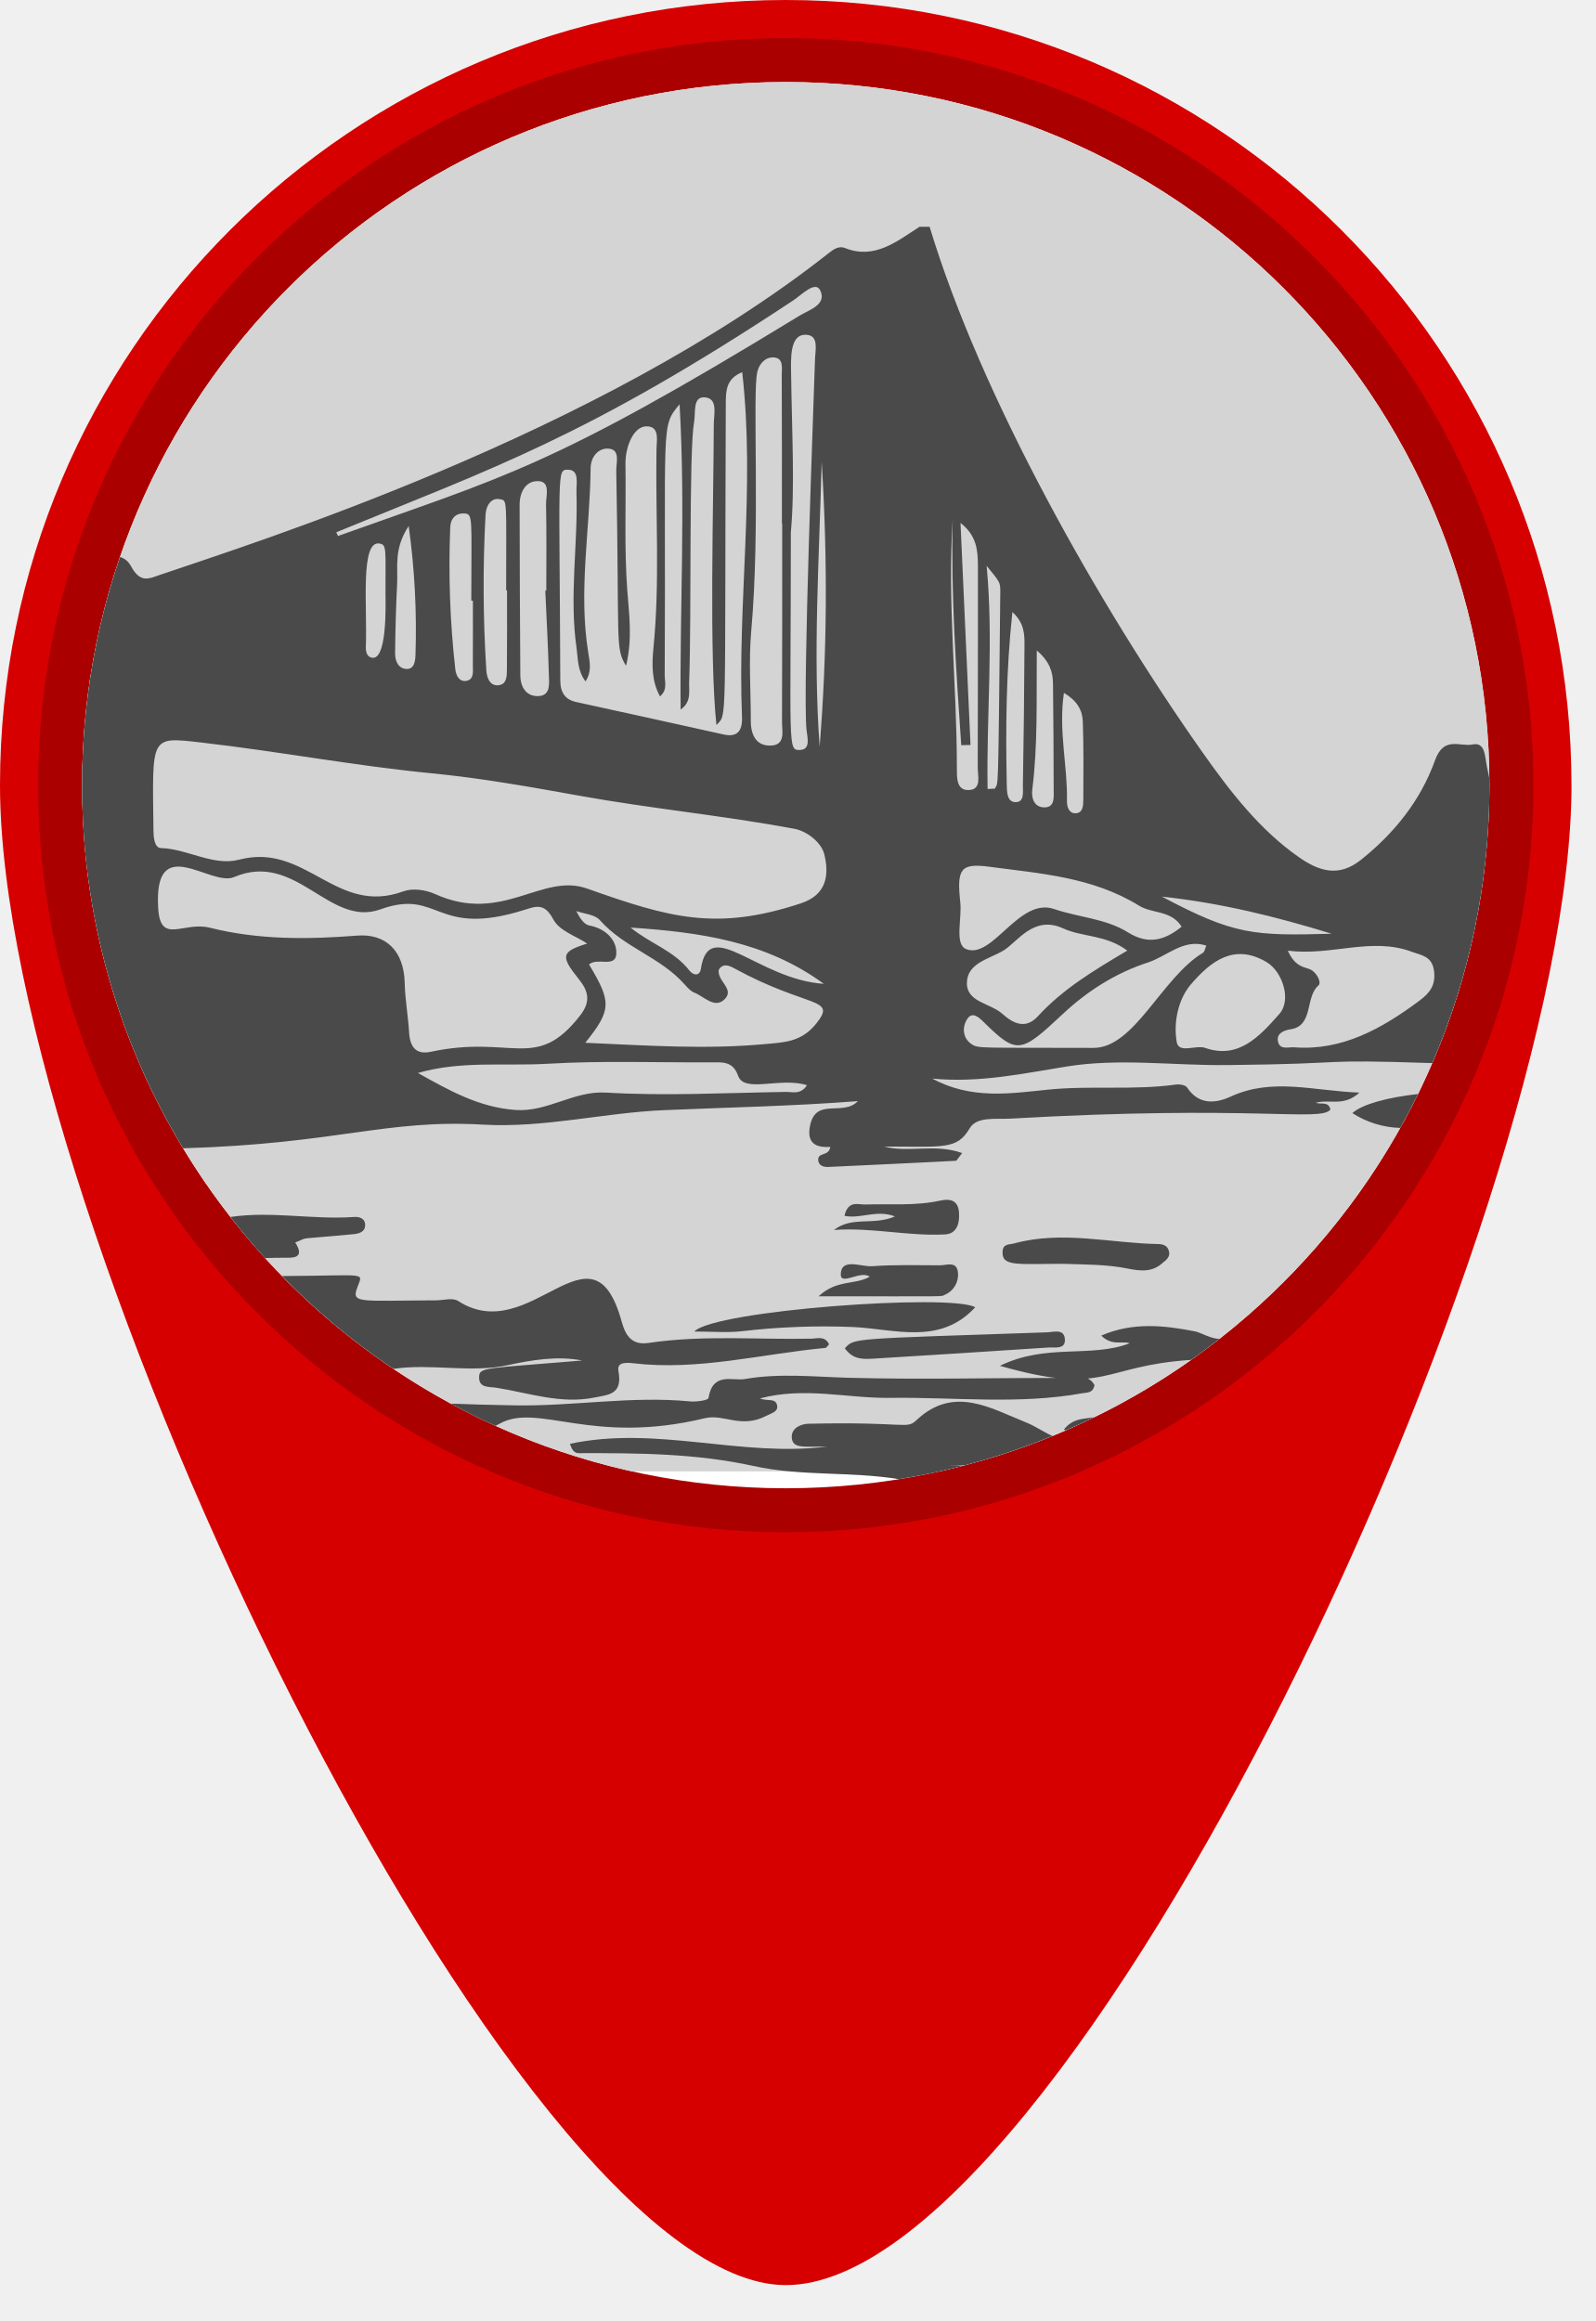
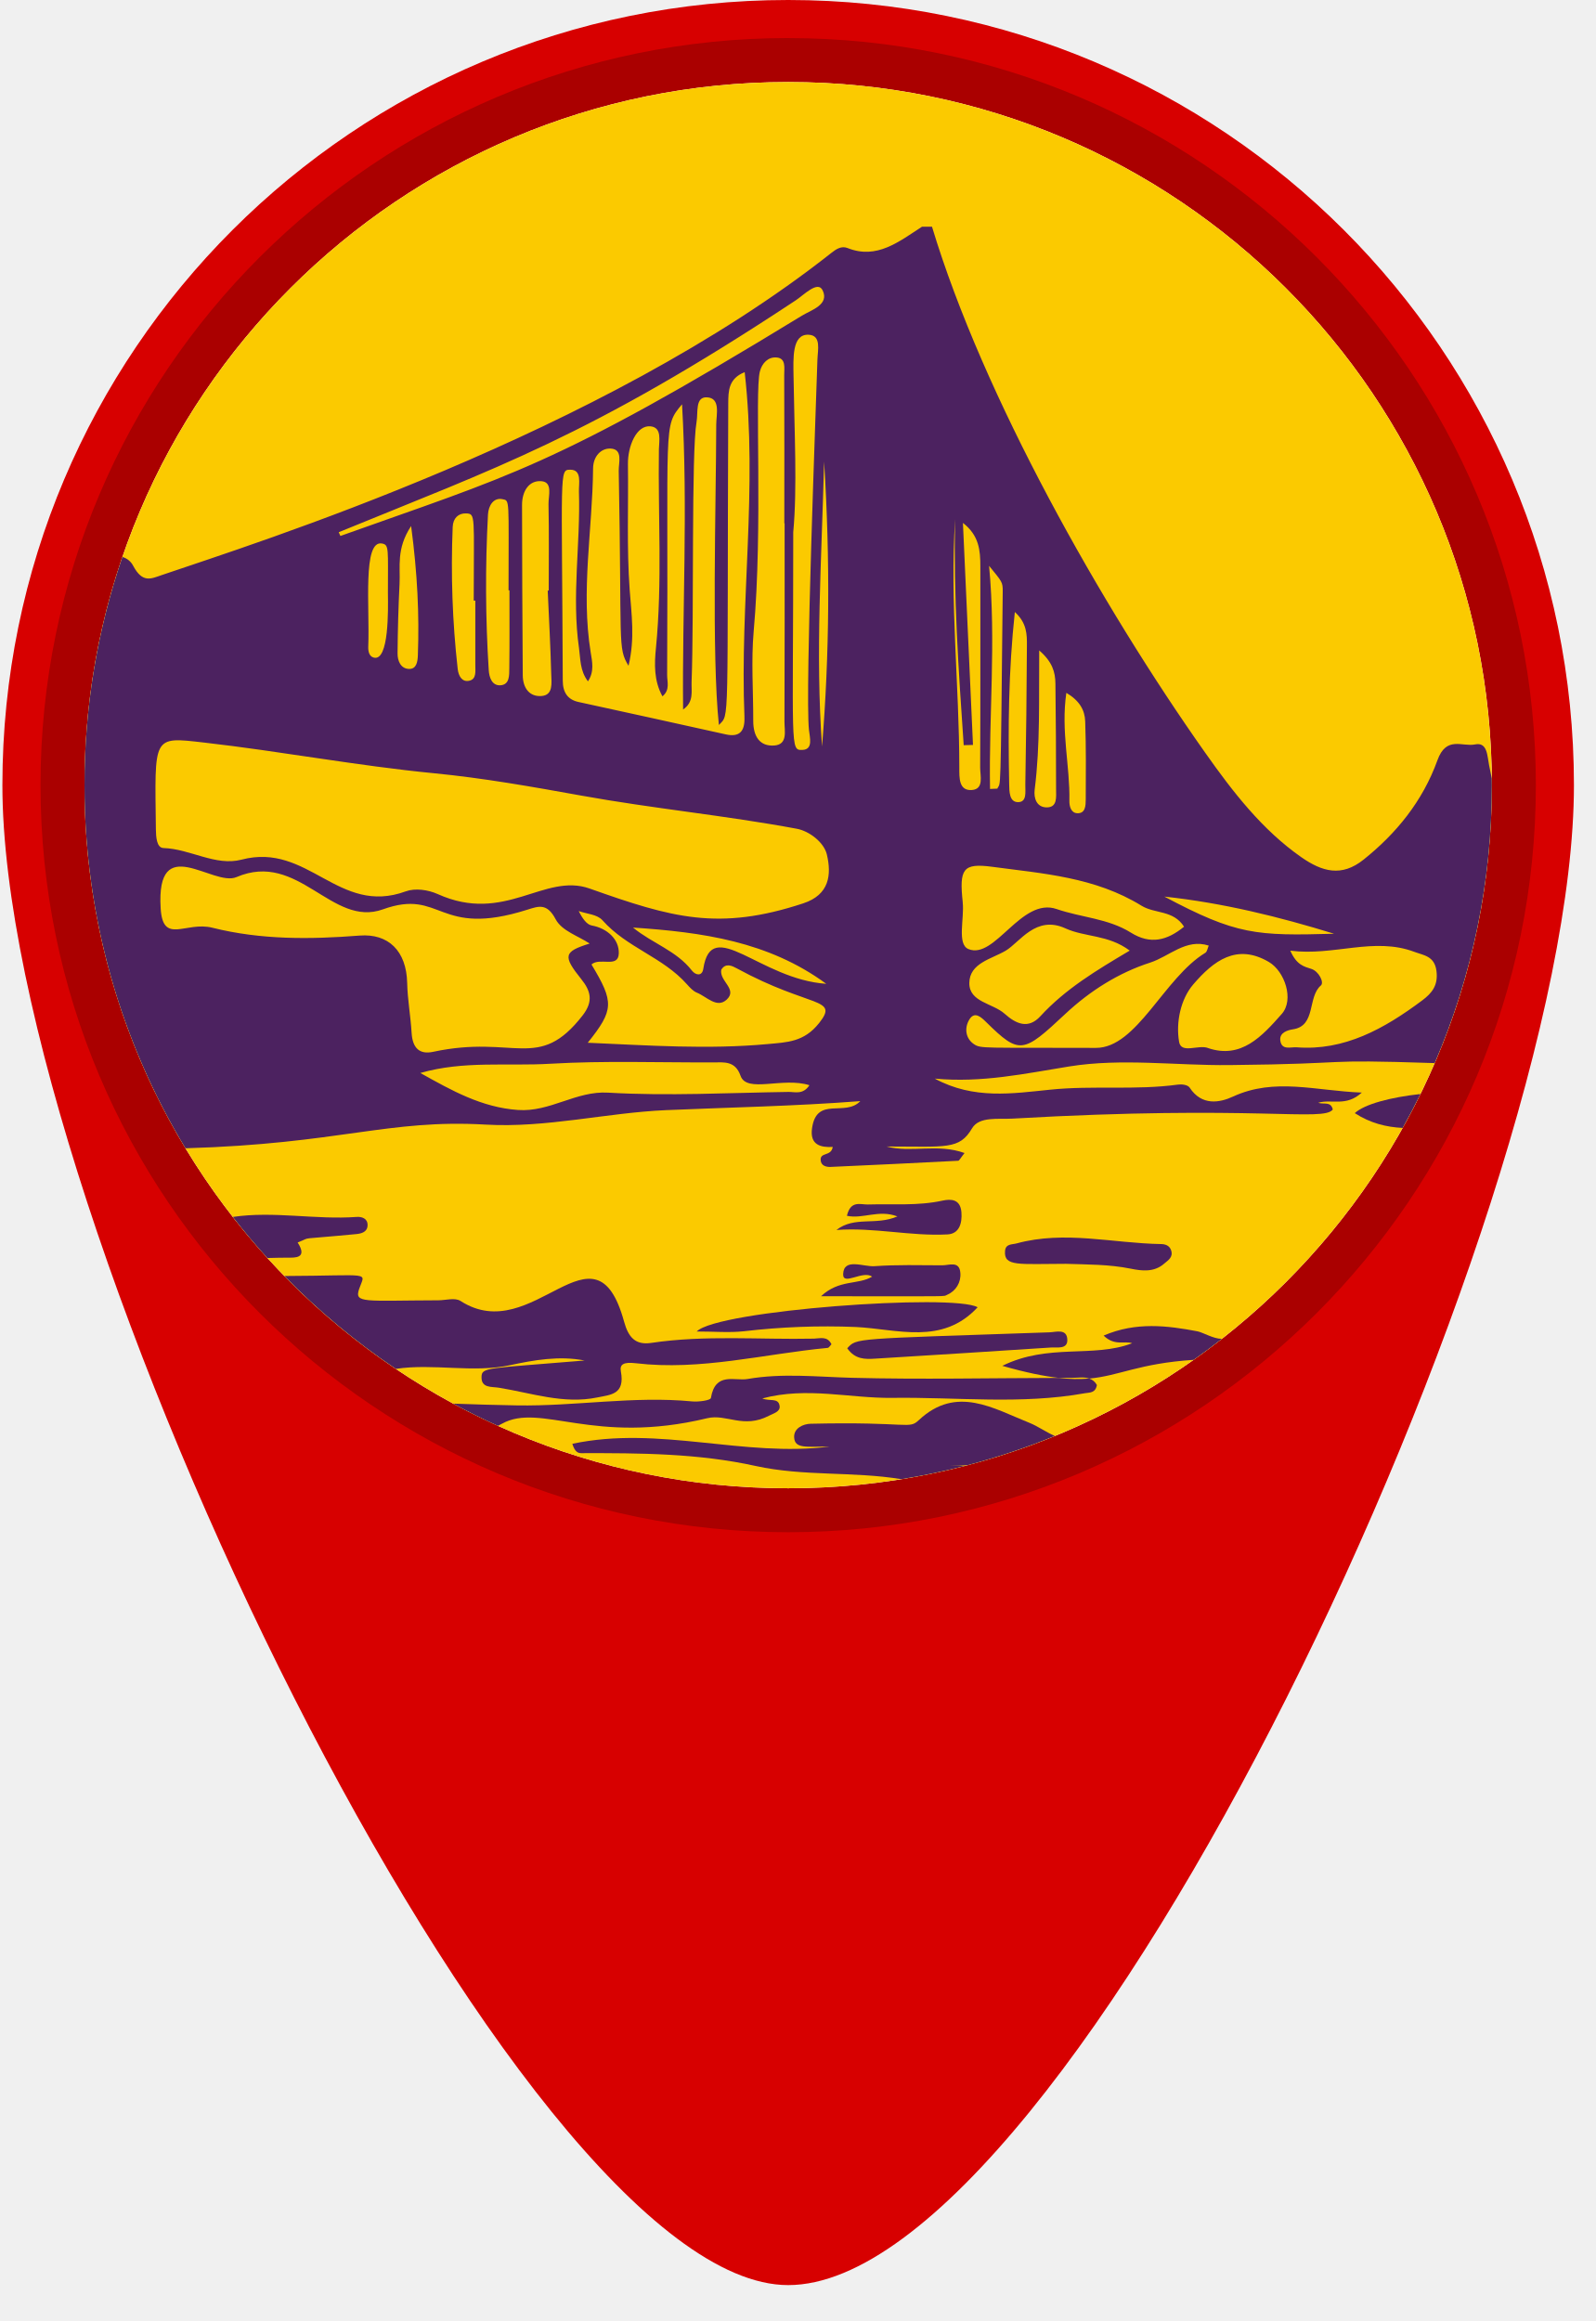
<svg xmlns="http://www.w3.org/2000/svg" width="44" height="64" fill="none">
-   <path d="M43.331 21.65c0 11.957-13.904 41.36-21.665 41.36C14.228 63.01 0 33.607 0 21.65S9.7 0 21.666 0C33.63 0 43.33 9.693 43.33 21.65z" fill="#D70000" />
-   <path d="M21.667 41.643c-11.033 0-20.009-8.968-20.009-19.994 0-11.024 8.976-19.993 20.009-19.993s20.008 8.969 20.008 19.994S32.7 41.642 21.667 41.642z" fill="#fff" />
-   <path d="M21.666 2.262c10.716 0 19.402 8.68 19.402 19.388 0 10.707-8.686 19.388-19.402 19.388-10.715 0-19.402-8.68-19.402-19.388 0-10.708 8.687-19.388 19.402-19.388zm0-1.213c-11.367 0-20.615 9.242-20.615 20.6 0 11.36 9.248 20.601 20.615 20.601 11.368 0 20.616-9.241 20.616-20.6 0-11.36-9.248-20.6-20.616-20.6z" fill="#A00" />
-   <path d="M25.906 40.572h-8.48C8.75 38.639 2.263 30.902 2.263 21.65c0-10.708 8.686-19.388 19.402-19.388 10.715 0 19.402 8.68 19.402 19.388 0 9.252-6.486 16.989-15.162 18.922z" fill="#D4D4D4" />
-   <path d="M39.492 29.314c-3.39-.112-1.997.017-5.661.055-1.473.015-2.97-.195-4.412.038-1.216.195-2.41.458-3.712.335 1.076.583 2.147.41 3.185.305 1.175-.12 2.352.021 3.522-.14.105-.015.27.007.32.083.335.51.832.418 1.199.248 1.15-.53 2.277-.157 3.55-.11-.438.402-.84.168-1.203.282.154.051.35-.049.403.184-.26.347-2.108-.134-8.834.252-.392.022-.915-.067-1.112.266-.352.597-.705.503-2.36.503.681.181 1.404-.09 2.152.18-.117.145-.145.212-.176.213-1.172.06-2.345.116-3.518.17-.12.005-.257-.033-.273-.176-.028-.245.289-.1.332-.376-.324.019-.639-.048-.57-.52.13-.888.91-.3 1.33-.743-1.824.14-3.59.173-5.35.249-1.659.071-3.302.495-4.981.399-2.7-.155-4.012.527-8.274.652A19.287 19.287 0 012.264 21.65c0-2.202.368-4.318 1.045-6.291.12.035.224.11.3.248.258.479.488.352.786.25 2.558-.875 12.104-3.861 18.464-8.885.14-.11.279-.198.446-.131.805.322 1.416-.18 2.05-.588h.277c1.414 4.681 4.664 10.44 7.53 14.5.769 1.09 1.578 2.133 2.652 2.883.577.403 1.111.553 1.716.07.899-.719 1.631-1.61 2.038-2.741.246-.684.687-.364 1.036-.437.345-.073.337.319.39.589l.072.347.002.186c0 2.723-.563 5.313-1.576 7.665zM6.354 33.557c1.128-.169 2.282.082 3.414 0 .135-.01.307.036.3.233-.006.183-.17.226-.31.24-1.727.165-1.18.063-1.618.231.287.446-.083.42-.275.42-.186 0-.372.003-.558.009a19.56 19.56 0 01-.953-1.133zm1.423 1.629c2.453-.01 2.225-.134 2.06.355-.137.405.121.322 2.183.315.207 0 .458-.082.614.019 2.005 1.294 3.695-2.386 4.507.567.118.43.31.653.746.588 1.492-.223 2.994-.086 4.49-.117.162-.004.369-.083.482.155-.038.038-.069.097-.103.1-1.763.166-3.505.634-5.293.423-.337-.04-.446.03-.41.223.12.643-.284.645-.652.72-.928.193-1.814-.125-2.715-.268-.2-.032-.483.014-.476-.294.007-.277.132-.23 2.842-.457-.696-.135-1.397-.012-2.06.13-1.017.22-2.116-.055-3.144.101a19.498 19.498 0 01-3.07-2.56h-.001zm4.653 3.518c.491.019 1.07.036 1.756.048 1.611.029 3.217-.265 4.832-.11.177.018.506-.027.517-.094.12-.729.662-.461 1.012-.523.954-.167 1.917-.058 2.88-.033 2.024.052 4.05 0 6.075.002.232 0 .512-.1.676.198-.041.228-.204.202-.33.225-1.764.319-3.54.104-5.31.128-1.173.016-2.349-.313-3.585.016.208.087.441-.027.477.206.024.162-.17.206-.295.271-.706.368-1.171-.059-1.699.068-3.14.758-4.598-.441-5.664.153a2.84 2.84 0 01-.11.058 19.08 19.08 0 01-1.232-.613zm26.669-8.537c-.155.317-.319.628-.49.935a2.582 2.582 0 01-1.32-.408c.27-.25.996-.438 1.81-.527zm-5.475 6.751c-.255.2-.515.393-.78.58-2.503.163-2.324 1.003-5.274.164 1.276-.627 2.503-.21 3.58-.622-.208-.075-.481.086-.786-.212.894-.386 1.764-.274 2.585-.117.144.027.442.206.667.207h.008zm-3.456 2.163c-.258.126-.52.246-.783.36a.875.875 0 01-.05-.02c.2-.264.442-.288.648-.316l.185-.024zm-1.148.514a19.52 19.52 0 01-2.42.81c-.157.002-.314 0-.472-.01.141.01.277.019.41.026-.575.149-1.16.27-1.753.366-1.327-.218-2.693-.073-4.012-.364-1.59-.35-3.198-.356-4.807-.353-.093 0-.18-.032-.25-.258 2.386-.509 4.731.38 7.091.075-.643 0-.957.067-.976-.251-.015-.256.25-.372.456-.377 2.752-.063 2.696.169 2.988-.104 1.031-.965 2.051-.316 3.037.076.24.096.463.259.707.364zM4.23 22.866c.003.21.02.513.21.519.735.022 1.438.507 2.153.32 1.841-.486 2.668 1.556 4.526.874.26-.096.617-.044.88.075 1.854.836 2.935-.598 4.191-.152 2.27.805 3.557 1.177 5.893.407.717-.237.782-.786.646-1.35-.079-.328-.477-.641-.83-.707-1.969-.366-3.96-.556-5.934-.912-1.347-.243-2.704-.485-4.074-.618-2.118-.206-4.221-.605-6.338-.847-1.429-.163-1.351-.193-1.322 2.392zm16.235-12.604c-.445.18-.451.515-.453.858-.036 9.11.045 8.544-.258 8.871-.204-1.924-.079-6.063-.073-8.287 0-.277.126-.727-.256-.748-.33-.017-.24.419-.287.679-.147.832-.067 5.345-.136 7.168-.01.26.069.553-.235.762-.027-2.754.138-5.507-.029-8.417-.533.639-.373.432-.41 7.468-.002.187.085.405-.13.586-.238-.43-.223-.893-.18-1.341.18-1.822.055-3.649.083-5.473.003-.235.09-.597-.229-.631-.395-.043-.632.554-.626 1.038.017 1.156-.036 2.311.049 3.47.048.657.15 1.34-.033 2.094-.307-.507-.178-.55-.27-5.375-.004-.226.123-.598-.223-.614-.26-.013-.481.209-.484.546-.017 1.692-.34 3.378-.066 5.075.041.254.106.527-.075.798-.225-.301-.204-.618-.246-.916-.208-1.439.043-2.876-.003-4.314-.008-.23.091-.607-.239-.607-.309.001-.23.012-.207 5.815.001.328.136.526.435.59 1.356.295 2.71.594 4.065.895.358.08.527-.07.51-.481-.13-3.151.37-6.304.006-9.509zM16.19 26.018c-.312-.21-.765-.346-.936-.67-.239-.45-.468-.362-.78-.263-2.492.789-2.344-.6-3.985-.01-1.41.508-2.325-1.622-4.035-.89-.65.28-2.224-1.282-2.092.865.063 1.011.69.347 1.428.532 1.34.337 2.699.323 4.057.217.792-.062 1.291.42 1.312 1.305.01.459.095.915.122 1.374.026.437.23.603.594.525 2.253-.482 2.904.565 4.123-1.004.303-.39.22-.677-.037-.998-.517-.643-.487-.76.23-.983zm.051.577c.628 1.041.62 1.254-.103 2.159 1.674.073 3.317.189 4.966.035.526-.048.998-.054 1.41-.574.57-.722-.231-.403-2.27-1.515-.117-.064-.306-.16-.425.041-.055.314.456.534.153.82-.271.257-.554-.08-.823-.188-.103-.04-.193-.14-.273-.23-.673-.758-1.656-1.005-2.333-1.768-.145-.164-.432-.173-.653-.253.1.202.219.373.36.398.42.076.757.379.744.77-.014.417-.523.097-.753.305zm5.325-12.164h-.007c0-1.363.003-2.726-.004-4.089-.001-.188.059-.463-.212-.485-.228-.018-.4.153-.46.39-.145.58.088 4.293-.17 7.16-.072.815-.01 1.645-.011 2.468-.001.435.182.71.577.682.385-.026.282-.404.283-.662.008-1.821.005-3.643.005-5.465zM11.523 29.587c.86.48 1.688.95 2.694 1.02.885.06 1.6-.531 2.485-.48 1.654.099 3.318.006 4.977-.018.175-.002.396.083.572-.185-.736-.234-1.728.228-1.899-.26-.146-.418-.453-.37-.752-.37-1.498.006-2.998-.05-4.491.038-1.19.07-2.39-.09-3.586.255zm23.987-3.373c.177.397.381.44.581.503.208.066.358.375.263.456-.376.32-.126 1.114-.772 1.21-.135.02-.374.087-.349.302.035.285.287.181.455.194 1.312.1 2.41-.509 3.459-1.293.272-.203.446-.419.393-.816-.054-.41-.354-.428-.606-.523-1.117-.421-2.222.121-3.424-.033zm-2.929-.662c-.297-.463-.803-.35-1.174-.579-1.28-.79-2.714-.884-4.119-1.072-.807-.108-.91.056-.81.982.049.448-.164 1.153.158 1.286.73.302 1.457-1.438 2.43-1.103.68.234 1.418.256 2.047.65.539.335.998.221 1.468-.164zm-1.498.66c-.593-.443-1.229-.365-1.773-.614-.816-.372-1.258.384-1.645.614-.394.235-1 .341-1.005.895-.005.53.645.552.974.846.319.286.654.429.983.07.695-.757 1.538-1.26 2.465-1.811zm2.178-.138c-.625-.203-1.084.297-1.615.468-.865.28-1.652.773-2.337 1.414-1.166 1.09-1.26 1.138-2.188.224-.133-.13-.32-.311-.466-.059-.137.235-.095.518.133.67.192.13.273.092 3.36.104 1.132.005 1.88-1.933 3.021-2.623.049-.03.062-.13.092-.198zM21.806 14.676c0 5.986-.098 6.016.255 6.003.301-.012.198-.349.177-.554-.11-1.075.202-9.136.234-10.214.008-.262.114-.662-.242-.68-.466-.024-.423.664-.416 1.138.02 1.537.106 3.075-.008 4.307zM33.244 28.9c.91.309 1.482-.32 2.03-.939.349-.394.082-1.176-.351-1.432-.892-.527-1.534-.03-2.088.616-.349.407-.483 1.044-.39 1.586.058.338.533.066.8.169zM9.272 14.677l.047.103c4.62-1.654 5.862-1.877 12.727-6.076.255-.156.762-.3.57-.698-.133-.276-.513.125-.746.279-5.698 3.77-8.314 4.634-12.598 6.392zm5.763 1.609l.028-.002c0-.794.01-1.59-.007-2.384-.004-.227.128-.608-.199-.632-.333-.025-.531.268-.53.66.003 1.563.008 3.127.02 4.69.003.366.195.6.519.575.328-.026.273-.366.267-.604-.02-.768-.064-1.536-.098-2.303zm11.726 4.256l-.257.006c-.141-2.073-.286-4.146-.235-6.232-.15 2.288.114 4.565.115 6.85 0 .276-.018.645.346.618.34-.025.228-.39.229-.62.008-1.85.003-3.7.005-5.55 0-.435-.033-.848-.48-1.194l.276 6.122zM13.98 16.278h-.024c0-2.56.039-2.47-.17-2.513-.242-.05-.384.175-.398.423a36.596 36.596 0 00.021 4.29c.012.197.088.435.324.418.254-.017.242-.272.244-.47.008-.716.003-1.432.003-2.148zm-.94.285h-.045c0-2.35.06-2.397-.213-2.405-.21-.006-.356.13-.367.372a25.62 25.62 0 00.138 3.915c.02.192.117.367.313.328.213-.043.171-.267.172-.44.003-.59.001-1.18.001-1.77zm9.675 10.566c-1.595-1.172-3.42-1.424-5.328-1.552.54.443 1.192.633 1.623 1.186.105.134.283.164.315-.049.228-1.485 1.553.29 3.39.415zm5.2-10.252c-.176 1.633-.187 3.19-.156 4.75.004.203.005.48.23.491.269.014.211-.289.215-.472a302.2 302.2 0 00.044-3.845c.002-.304 0-.621-.333-.924zm.672 1.058c-.011 1.357.031 2.603-.124 3.838-.031.247.059.482.32.49.314.01.27-.29.27-.504 0-.97-.009-1.94-.019-2.909-.003-.318-.085-.602-.447-.915zm3.451 6.789c1.993 1.059 2.532 1.083 4.679 1.023-1.524-.47-3.059-.85-4.679-1.023zm-20.77-10.218c-.414.626-.294 1.125-.318 1.59-.032.637-.05 1.277-.056 1.916-.002.215.089.424.31.434.211.01.245-.194.252-.381a20.8 20.8 0 00-.187-3.559zM22.6 20.591c.205-2.553.227-5.114.056-7.864-.07 2.743-.244 5.298-.056 7.864zm4.631 1.165l.202-.01c.093-.232.088.502.148-5.436.002-.264-.019-.267-.376-.707.195 2.09-.01 4.124.026 6.153zm2.104-2.65c-.154 1.058.105 2.015.084 2.979-.003.153.048.331.215.34.23.01.235-.21.236-.385.003-.716.011-1.434-.014-2.15-.012-.314-.165-.576-.521-.784zm-18.706-2.75c0-1.225.035-1.33-.16-1.368-.545-.105-.338 1.76-.382 2.84-.005.134.024.271.153.305.423.112.396-1.338.389-1.776zm8.516 20.36c.488 0 .9.036 1.304-.008a19.555 19.555 0 013.083-.116c1.146.055 2.383.51 3.358-.545-.662-.384-7.185.082-7.745.668zm11.961-1.734c.307.062.649.108.929-.14.1-.088.252-.17.19-.363-.044-.14-.169-.173-.282-.175-1.326-.022-2.65-.38-3.977-.018-.129.035-.304.006-.321.209-.037.44.388.354 1.675.354.597.021 1.192.013 1.786.133zm-7.045 2.483c1.616-.1 3.232-.2 4.848-.308.17-.011.457.055.454-.204-.004-.331-.314-.22-.491-.215-5.468.186-5.306.153-5.577.44.218.31.492.303.766.286zm1.993-1.764a.594.594 0 00.36-.601c-.025-.341-.311-.209-.499-.21-.622-.002-1.246-.02-1.867.025-.308.021-.85-.239-.866.218-.011.333.54-.113.8.069-.393.237-.908.07-1.41.542 3.743 0 3.34.015 3.482-.042zm.005-1.663c.323-.016.407-.305.383-.612-.029-.366-.292-.369-.52-.32-.684.15-1.374.086-2.062.107-.2.006-.474-.123-.576.312.442.095.88-.18 1.393.017-.603.26-1.178-.016-1.682.374 1.03-.078 2.042.176 3.064.122z" fill="#4A4A4A" />
+   <path d="M43.398 21.65c0 11.957-13.905 41.36-21.666 41.36C14.295 63.01.066 33.608.066 21.65S9.766 0 21.732 0c11.966 0 21.666 9.693 21.666 21.65z" fill="#D70000" />
+   <path d="M21.733 41.644c-11.033 0-20.008-8.97-20.008-19.994 0-11.025 8.975-19.994 20.008-19.994s20.009 8.969 20.009 19.994-8.976 19.994-20.009 19.994z" fill="#fff" />
+   <path d="M21.733 2.262c10.715 0 19.402 8.68 19.402 19.388 0 10.707-8.687 19.388-19.402 19.388-10.716 0-19.403-8.68-19.403-19.388 0-10.708 8.687-19.388 19.403-19.388zm0-1.213c-11.368 0-20.616 9.242-20.616 20.6 0 11.36 9.248 20.601 20.616 20.601 11.367 0 20.615-9.241 20.615-20.6 0-11.36-9.248-20.6-20.615-20.6z" fill="#A00" />
+   <path d="M41.134 21.65c0 10.707-8.686 19.388-19.402 19.388-10.715 0-19.402-8.68-19.402-19.388 0-10.708 8.687-19.388 19.402-19.388 10.716 0 19.402 8.68 19.402 19.388z" fill="#FBCA00" />
+   <path d="M26.194 40.396c.157.01.314.011.47.009.83-.218 1.639-.49 2.42-.81-.244-.105-.465-.268-.706-.364-.986-.392-2.006-1.041-3.038-.077-.291.273-.235.042-2.988.105-.205.005-.47.121-.455.377.019.318.333.252.976.252-2.36.304-4.705-.585-7.092-.076.07.227.157.258.25.258 1.61-.003 3.218.003 4.808.354 1.319.29 2.684.145 4.011.363a19.371 19.371 0 001.753-.366 32.882 32.882 0 01-.409-.025z" fill="#4C2260" />
+   <path d="M29.2 37.995c-1.903.004-3.806.046-5.707-.003-.963-.026-1.926-.134-2.88.033-.35.062-.892-.206-1.011.523-.011.067-.341.112-.517.095-1.616-.156-3.222.137-4.833.11a87.528 87.528 0 01-1.756-.049c.403.218.814.423 1.233.612.037-.018.074-.037.11-.057 1.065-.594 2.522.605 5.663-.153.528-.127.994.3 1.7-.068.124-.065.319-.109.294-.272-.035-.232-.269-.118-.477-.205 1.236-.33 2.412 0 3.585-.016 1.77-.024 3.546.19 5.311-.128.125-.023.288.003.33-.225a.364.364 0 00-.212-.179 4.11 4.11 0 01-.833-.017zm-8.685-1.287a19.59 19.59 0 013.083-.117c1.146.056 2.382.511 3.358-.544-.662-.384-7.186.081-7.745.668.488 0 .9.037 1.304-.007zm8.871-1.859c.598.02 1.192.013 1.787.133.306.062.648.108.929-.14.1-.088.252-.17.19-.363-.045-.14-.17-.174-.283-.175-1.326-.022-2.65-.38-3.977-.018-.128.035-.304.006-.32.209-.038.439.388.354 1.674.354z" fill="#4C2260" />
+   <path d="M24.128 37.464c1.616-.1 3.232-.2 4.847-.307.17-.011.457.054.454-.205-.003-.33-.314-.22-.49-.214-5.469.186-5.307.152-5.578.44.218.31.492.303.767.286zm15.037-7.297c-.813.088-1.54.277-1.81.527.433.28.873.385 1.32.408.171-.307.335-.619.49-.935z" fill="#4C2260" />
+   <path d="M33.682 36.917c-.224 0-.522-.18-.666-.207-.822-.156-1.691-.268-2.586.118.305.297.579.137.786.211-1.077.413-2.304-.005-3.58.623.657.187 1.153.287 1.564.333l.368-.002c.15 0 .32-.032.465.02.833-.075 1.368-.418 2.878-.516.265-.187.525-.38.78-.58h-.009zm7.379-15.801c-.054-.27-.045-.661-.39-.589-.35.073-.791-.246-1.037.437-.407 1.131-1.139 2.023-2.037 2.74-.605.485-1.14.335-1.717-.068-1.074-.75-1.883-1.793-2.652-2.884-2.866-4.06-6.116-9.818-7.53-14.5h-.277c-.634.41-1.245.91-2.05.588-.167-.066-.306.022-.446.132-6.36 5.023-15.905 8.01-18.464 8.885-.298.102-.528.228-.786-.25a.483.483 0 00-.3-.249A19.345 19.345 0 002.33 21.65c0 3.664 1.017 7.09 2.785 10.013 4.262-.125 5.575-.808 8.274-.653 1.679.097 3.323-.327 4.981-.399 1.761-.076 3.527-.108 5.351-.248-.421.442-1.201-.146-1.33.743-.07.471.245.538.57.52-.044.275-.36.13-.332.376.016.143.152.18.273.175a459.99 459.99 0 003.518-.17c.03 0 .058-.067.175-.213-.747-.27-1.47.002-2.152-.18 1.655 0 2.008.095 2.36-.502.198-.333.72-.244 1.113-.267 6.725-.386 8.573.095 8.833-.251-.053-.233-.249-.133-.403-.185.363-.114.765.12 1.203-.282-1.272-.047-2.4-.42-3.55.11-.367.17-.863.264-1.198-.248-.05-.076-.215-.097-.32-.082-1.17.16-2.348.019-3.523.14-1.037.105-2.108.278-3.184-.305 1.301.122 2.496-.14 3.712-.336 1.442-.232 2.939-.022 4.412-.037 3.664-.038 2.27-.167 5.66-.055a19.31 19.31 0 001.576-7.664l-.002-.186-.07-.348zm-30.146 16.63c1.027-.157 2.126.118 3.144-.101.662-.143 1.363-.266 2.06-.13-2.711.227-2.836.179-2.842.456-.007.308.275.262.475.294.901.144 1.787.461 2.716.269.367-.076.771-.078.651-.72-.035-.193.073-.263.41-.224 1.788.212 3.53-.256 5.293-.423.035-.003.065-.061.104-.1-.114-.237-.32-.158-.482-.155-1.497.032-2.999-.105-4.49.118-.437.065-.629-.158-.747-.589-.811-2.952-2.502.727-4.507-.567-.155-.1-.407-.02-.614-.019-2.062.007-2.32.09-2.183-.314.166-.49.394-.366-2.06-.356a19.47 19.47 0 003.071 2.56zm-3.541-3.057c.185-.005.371-.01.557-.01.193 0 .562.027.276-.418.438-.169-.109-.066 1.618-.232.14-.014.304-.056.31-.24.007-.196-.166-.243-.3-.233-1.132.083-2.287-.168-3.414 0 .303.39.62.768.953 1.133zM21.937 8.284c.232-.153.612-.555.745-.279.193.398-.315.543-.57.699-6.864 4.198-8.107 4.421-12.726 6.075l-.047-.103c4.283-1.758 6.9-2.622 12.598-6.392zm.73 12.306c-.188-2.566-.014-5.12.056-7.863.17 2.75.149 5.31-.057 7.863zm-.362-.465c.021.204.124.541-.178.553-.352.014-.255-.016-.255-6.002.114-1.233.03-2.77.008-4.308-.006-.474-.05-1.162.417-1.138.355.018.25.418.242.68-.032 1.079-.344 9.139-.234 10.215zm-1.354-9.878c.06-.238.232-.409.46-.39.27.021.21.296.212.484.007 1.363.003 2.726.003 4.089h.008c0 1.821.004 3.643-.004 5.464-.002.258.101.636-.283.663-.396.027-.579-.247-.578-.683.002-.823-.06-1.652.012-2.467.258-2.867.024-6.58.17-7.16zm-.425 9.523c.018.412-.15.56-.51.481-1.354-.3-2.708-.6-4.064-.894-.299-.065-.434-.263-.435-.59-.023-5.804-.102-5.814.207-5.815.33-.001.231.377.239.607.046 1.437-.205 2.875.002 4.313.043.298.021.615.246.916.181-.27.117-.544.076-.798-.275-1.697.05-3.383.066-5.074.003-.338.224-.56.484-.547.346.017.219.389.223.614.092 4.826-.037 4.868.27 5.375.182-.754.08-1.436.032-2.094-.084-1.158-.032-2.314-.048-3.47-.006-.484.232-1.08.626-1.038.318.034.232.396.228.631-.027 1.824.098 3.651-.081 5.473-.045.448-.06.91.179 1.341.215-.18.128-.399.129-.586.037-7.035-.122-6.829.411-7.467.167 2.909.002 5.663.029 8.416.304-.209.224-.502.234-.762.07-1.823-.01-6.336.137-7.168.046-.26-.044-.696.287-.678.382.02.257.47.256.748-.006 2.223-.13 6.362.073 8.287.303-.328.222.238.258-8.871.002-.344.008-.68.453-.859.364 3.206-.137 6.358-.006 9.509zm-5.396-3.486l-.028.001c.034.768.077 1.535.097 2.303.006.239.062.578-.266.604-.324.026-.516-.209-.519-.574a788.445 788.445 0 01-.02-4.69c-.001-.393.197-.685.53-.66.327.023.195.404.2.632.016.794.006 1.59.006 2.384zm-1.083-.006c0 .716.005 1.432-.004 2.148-.002.197.01.452-.243.47-.237.016-.312-.222-.324-.418a36.64 36.64 0 01-.021-4.29c.014-.25.155-.473.397-.424.21.043.17-.046.17 2.514h.025zm-.941.284c0 .59.002 1.18 0 1.77-.002.173.04.398-.173.44-.196.04-.292-.136-.313-.327a25.59 25.59 0 01-.138-3.915c.01-.242.157-.38.367-.373.273.008.213.055.213 2.405h.044zm-1.77-2.057c.176 1.331.226 2.442.186 3.56-.006.187-.04.39-.25.38-.222-.01-.313-.219-.31-.434.005-.639.023-1.278.055-1.916.024-.465-.096-.964.319-1.59zm-.8.482c.195.038.16.144.16 1.37.006.438.034 1.887-.39 1.776-.128-.034-.157-.171-.152-.306.044-1.079-.163-2.945.381-2.84zm.813 13.49c-.027-.459-.112-.915-.122-1.374-.02-.884-.52-1.367-1.313-1.305-1.357.106-2.717.12-4.056-.216-.738-.186-1.366.479-1.428-.533-.132-2.147 1.441-.585 2.092-.864 1.71-.733 2.625 1.398 4.035.89 1.64-.59 1.493.798 3.984.009.313-.099.542-.187.78.264.171.323.625.46.937.67-.716.222-.746.339-.23.982.258.321.34.609.038.998-1.22 1.57-1.87.522-4.123 1.005-.364.078-.568-.088-.594-.526zm10.397 1.632c-1.66.024-3.323.117-4.978.02-.885-.053-1.6.54-2.484.478-1.006-.07-1.834-.54-2.694-1.02 1.196-.345 2.396-.184 3.585-.255 1.494-.088 2.995-.031 4.492-.037.298-.001.606-.049.752.369.17.488 1.163.026 1.899.26-.177.268-.397.183-.572.185zm.835-1.894c-.412.52-.883.525-1.409.574-1.649.153-3.293.037-4.966-.036.724-.905.73-1.117.103-2.158.23-.208.739.112.753-.305.013-.392-.325-.695-.745-.77-.14-.025-.26-.196-.36-.398.222.08.508.089.654.253.677.762 1.66 1.01 2.332 1.768.08.09.171.189.274.23.268.108.551.444.823.188.303-.287-.209-.506-.153-.82.119-.202.308-.105.425-.041 2.039 1.111 2.84.793 2.27 1.515zm-3.189-1.501c-.032.212-.21.182-.315.048-.431-.552-1.083-.743-1.623-1.185 1.908.128 3.733.38 5.328 1.551-1.837-.125-3.162-1.9-3.39-.414zm2.76-1.806c-2.337.771-3.624.399-5.894-.407-1.256-.445-2.337.989-4.19.152-.264-.118-.62-.17-.881-.074-1.858.681-2.685-1.36-4.526-.875-.716.188-1.418-.297-2.153-.32-.19-.005-.207-.309-.21-.518-.029-2.585-.106-2.554 1.323-2.391 2.117.241 4.22.64 6.338.846 1.37.133 2.727.375 4.074.618 1.974.357 3.965.546 5.935.913.352.065.75.378.83.706.135.564.07 1.114-.647 1.35zm14.632.839c-2.147.06-2.686.036-4.679-1.024 1.62.175 3.155.554 4.679 1.024zm-7.382-6.642c.356.209.51.47.52.785.026.716.018 1.433.015 2.15-.001.174-.006.395-.236.384-.167-.008-.218-.187-.215-.34.02-.964-.238-1.92-.084-2.979zm-.748-1.17c.362.313.444.597.447.915.01.97.02 1.939.018 2.909 0 .215.045.513-.27.504-.26-.008-.35-.243-.32-.49.156-1.236.114-2.482.125-3.838zm-.672-1.059c.334.303.335.62.333.925a302.258 302.258 0 01-.044 3.844c-.004.183.054.486-.215.473-.225-.012-.226-.288-.23-.491-.031-1.56-.02-3.117.156-4.75zm-.334-.566c-.06 5.938-.055 5.204-.148 5.436l-.202.009c-.035-2.03.17-4.063-.026-6.153.357.44.378.443.376.708zm-1.312-1.995c-.05 2.086.094 4.16.236 6.233l.256-.007-.277-6.122c.447.346.48.76.48 1.195-.002 1.85.004 3.7-.005 5.55-.001.23.112.595-.229.62-.364.026-.346-.343-.346-.62 0-2.283-.265-4.56-.115-6.85zm.21 10.569c-.1-.927.002-1.09.81-.983 1.404.188 2.837.283 4.118 1.073.372.229.878.115 1.174.579-.47.384-.93.499-1.467.163-.63-.393-1.368-.415-2.048-.65-.973-.335-1.699 1.405-2.43 1.104-.322-.133-.11-.839-.158-1.286zm4.604 1.328c-.927.55-1.77 1.055-2.466 1.812-.329.358-.664.215-.983-.07-.329-.295-.978-.317-.974-.847.005-.553.611-.66 1.005-.894.387-.23.83-.987 1.645-.614.545.248 1.18.17 1.773.613zm-.935 2.683c-3.087-.012-3.168.027-3.36-.103-.228-.153-.27-.436-.133-.67.147-.253.333-.073.466.058.929.915 1.022.867 2.188-.224.685-.64 1.472-1.134 2.338-1.413.53-.172.989-.671 1.614-.469-.03.068-.044.169-.092.198-1.141.69-1.889 2.628-3.021 2.623zm3.096.004c-.266-.103-.741.17-.8-.17-.092-.541.042-1.178.391-1.585.554-.646 1.196-1.143 2.088-.616.433.256.7 1.038.351 1.432-.548.62-1.119 1.248-2.03.94zm5.903-1.313c-1.049.784-2.147 1.394-3.46 1.293-.167-.013-.419.092-.453-.194-.026-.215.213-.282.348-.302.646-.095.396-.89.772-1.21.095-.08-.055-.39-.263-.456-.2-.064-.405-.105-.581-.503 1.202.155 2.307-.388 3.424.034.252.095.552.112.606.522.052.397-.121.613-.393.816zm-13.088 6.452c.323-.017.407-.306.383-.612-.029-.366-.292-.369-.52-.32-.684.15-1.374.086-2.062.107-.2.005-.474-.123-.575.312.44.095.879-.18 1.392.017-.603.26-1.178-.016-1.681.374 1.03-.078 2.041.176 3.063.122zM26.12 35.7a.594.594 0 00.36-.6c-.025-.342-.311-.209-.499-.21-.623-.002-1.246-.02-1.867.024-.308.022-.85-.238-.866.218-.011.334.54-.112.8.07-.393.236-.908.069-1.41.541 3.743 0 3.34.015 3.482-.042z" fill="#4C2260" />
</svg>
